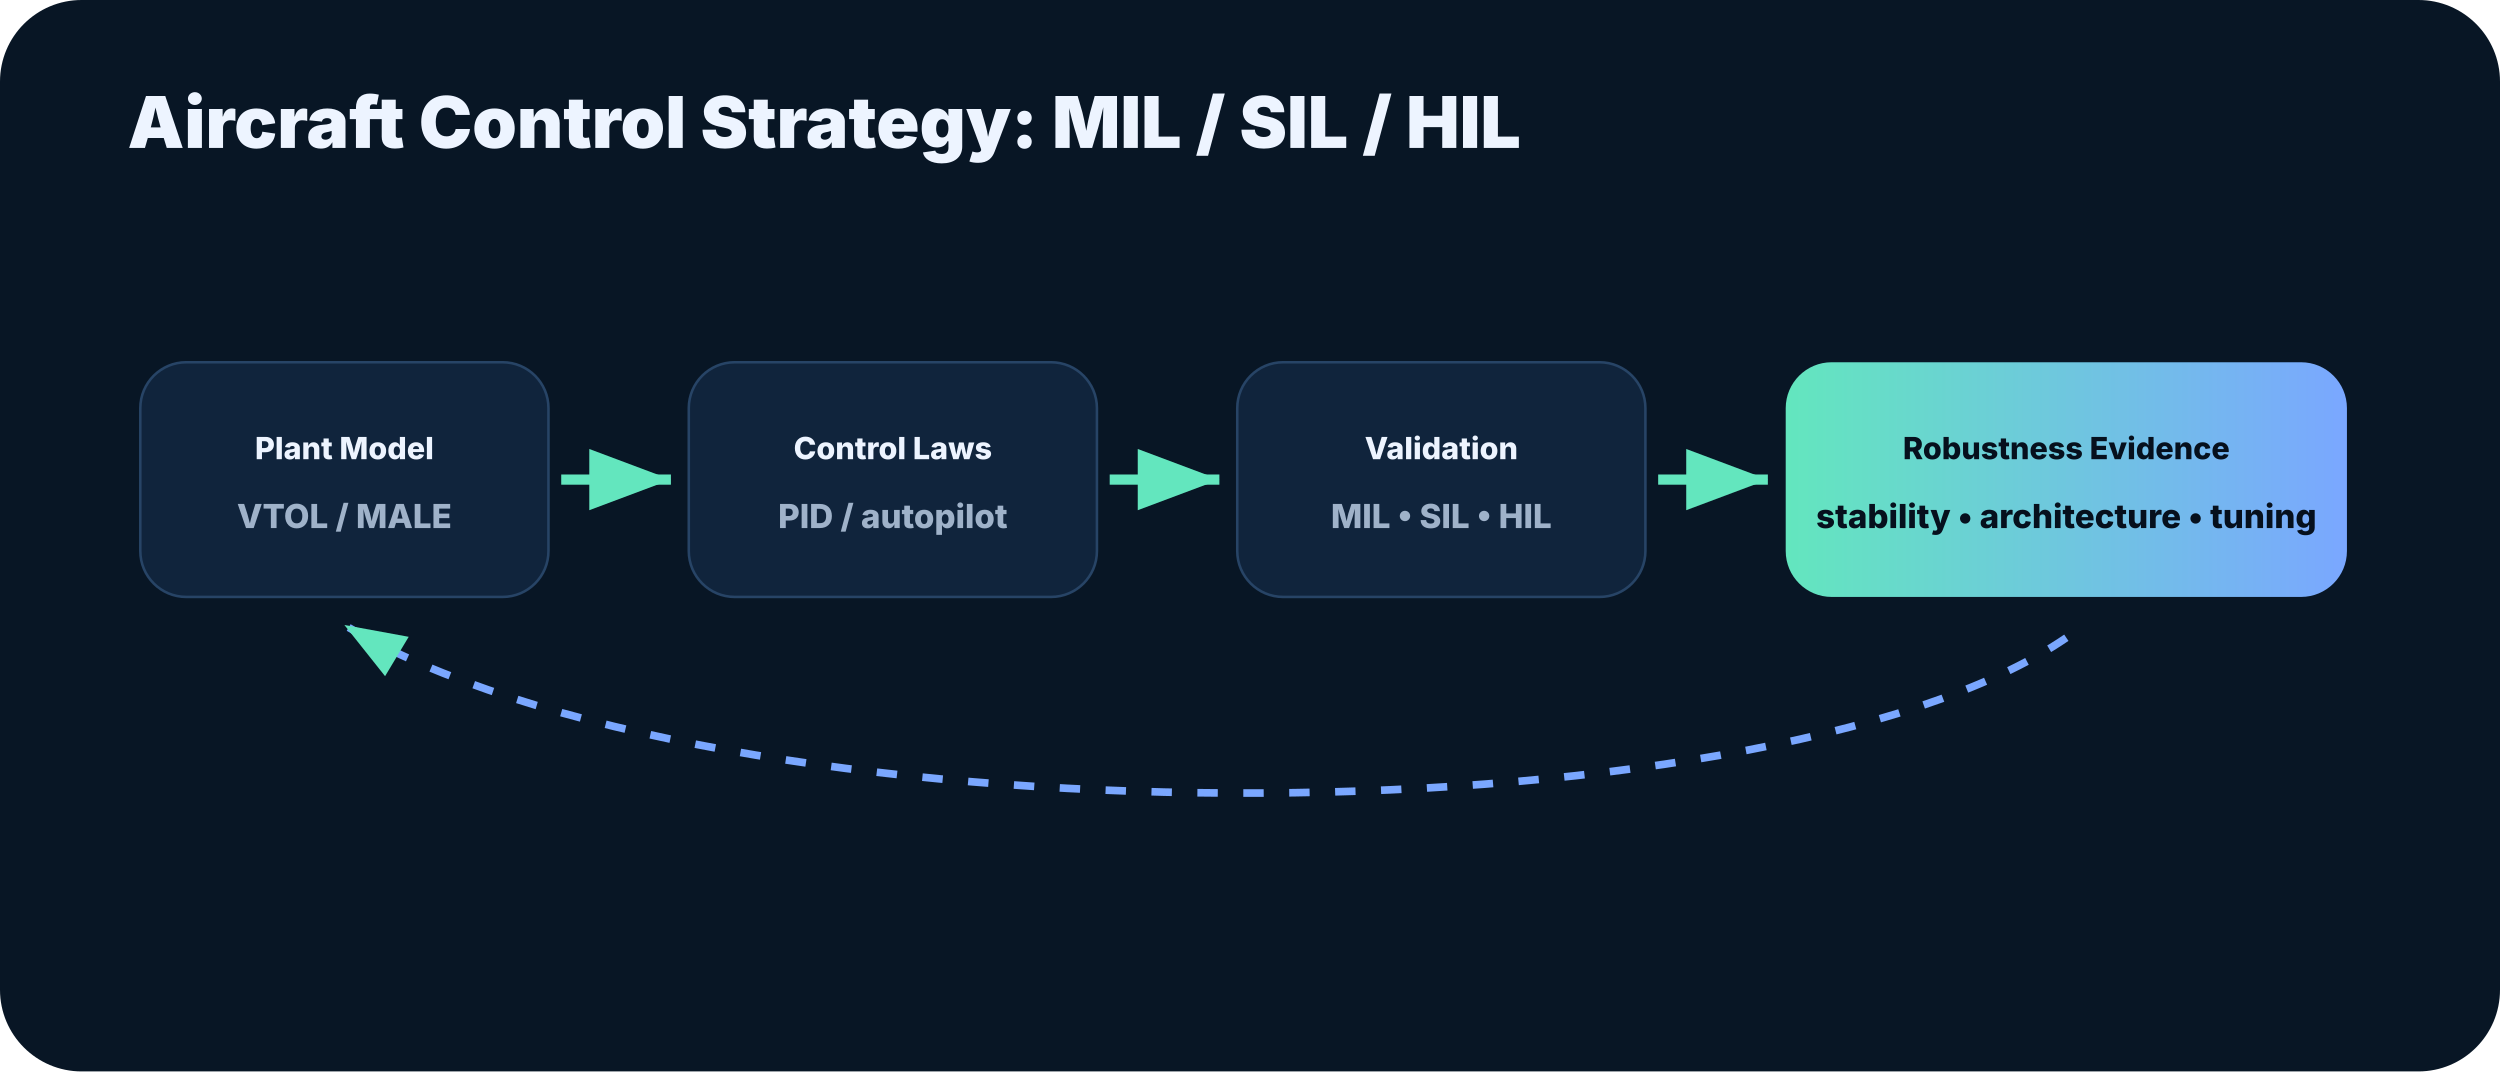
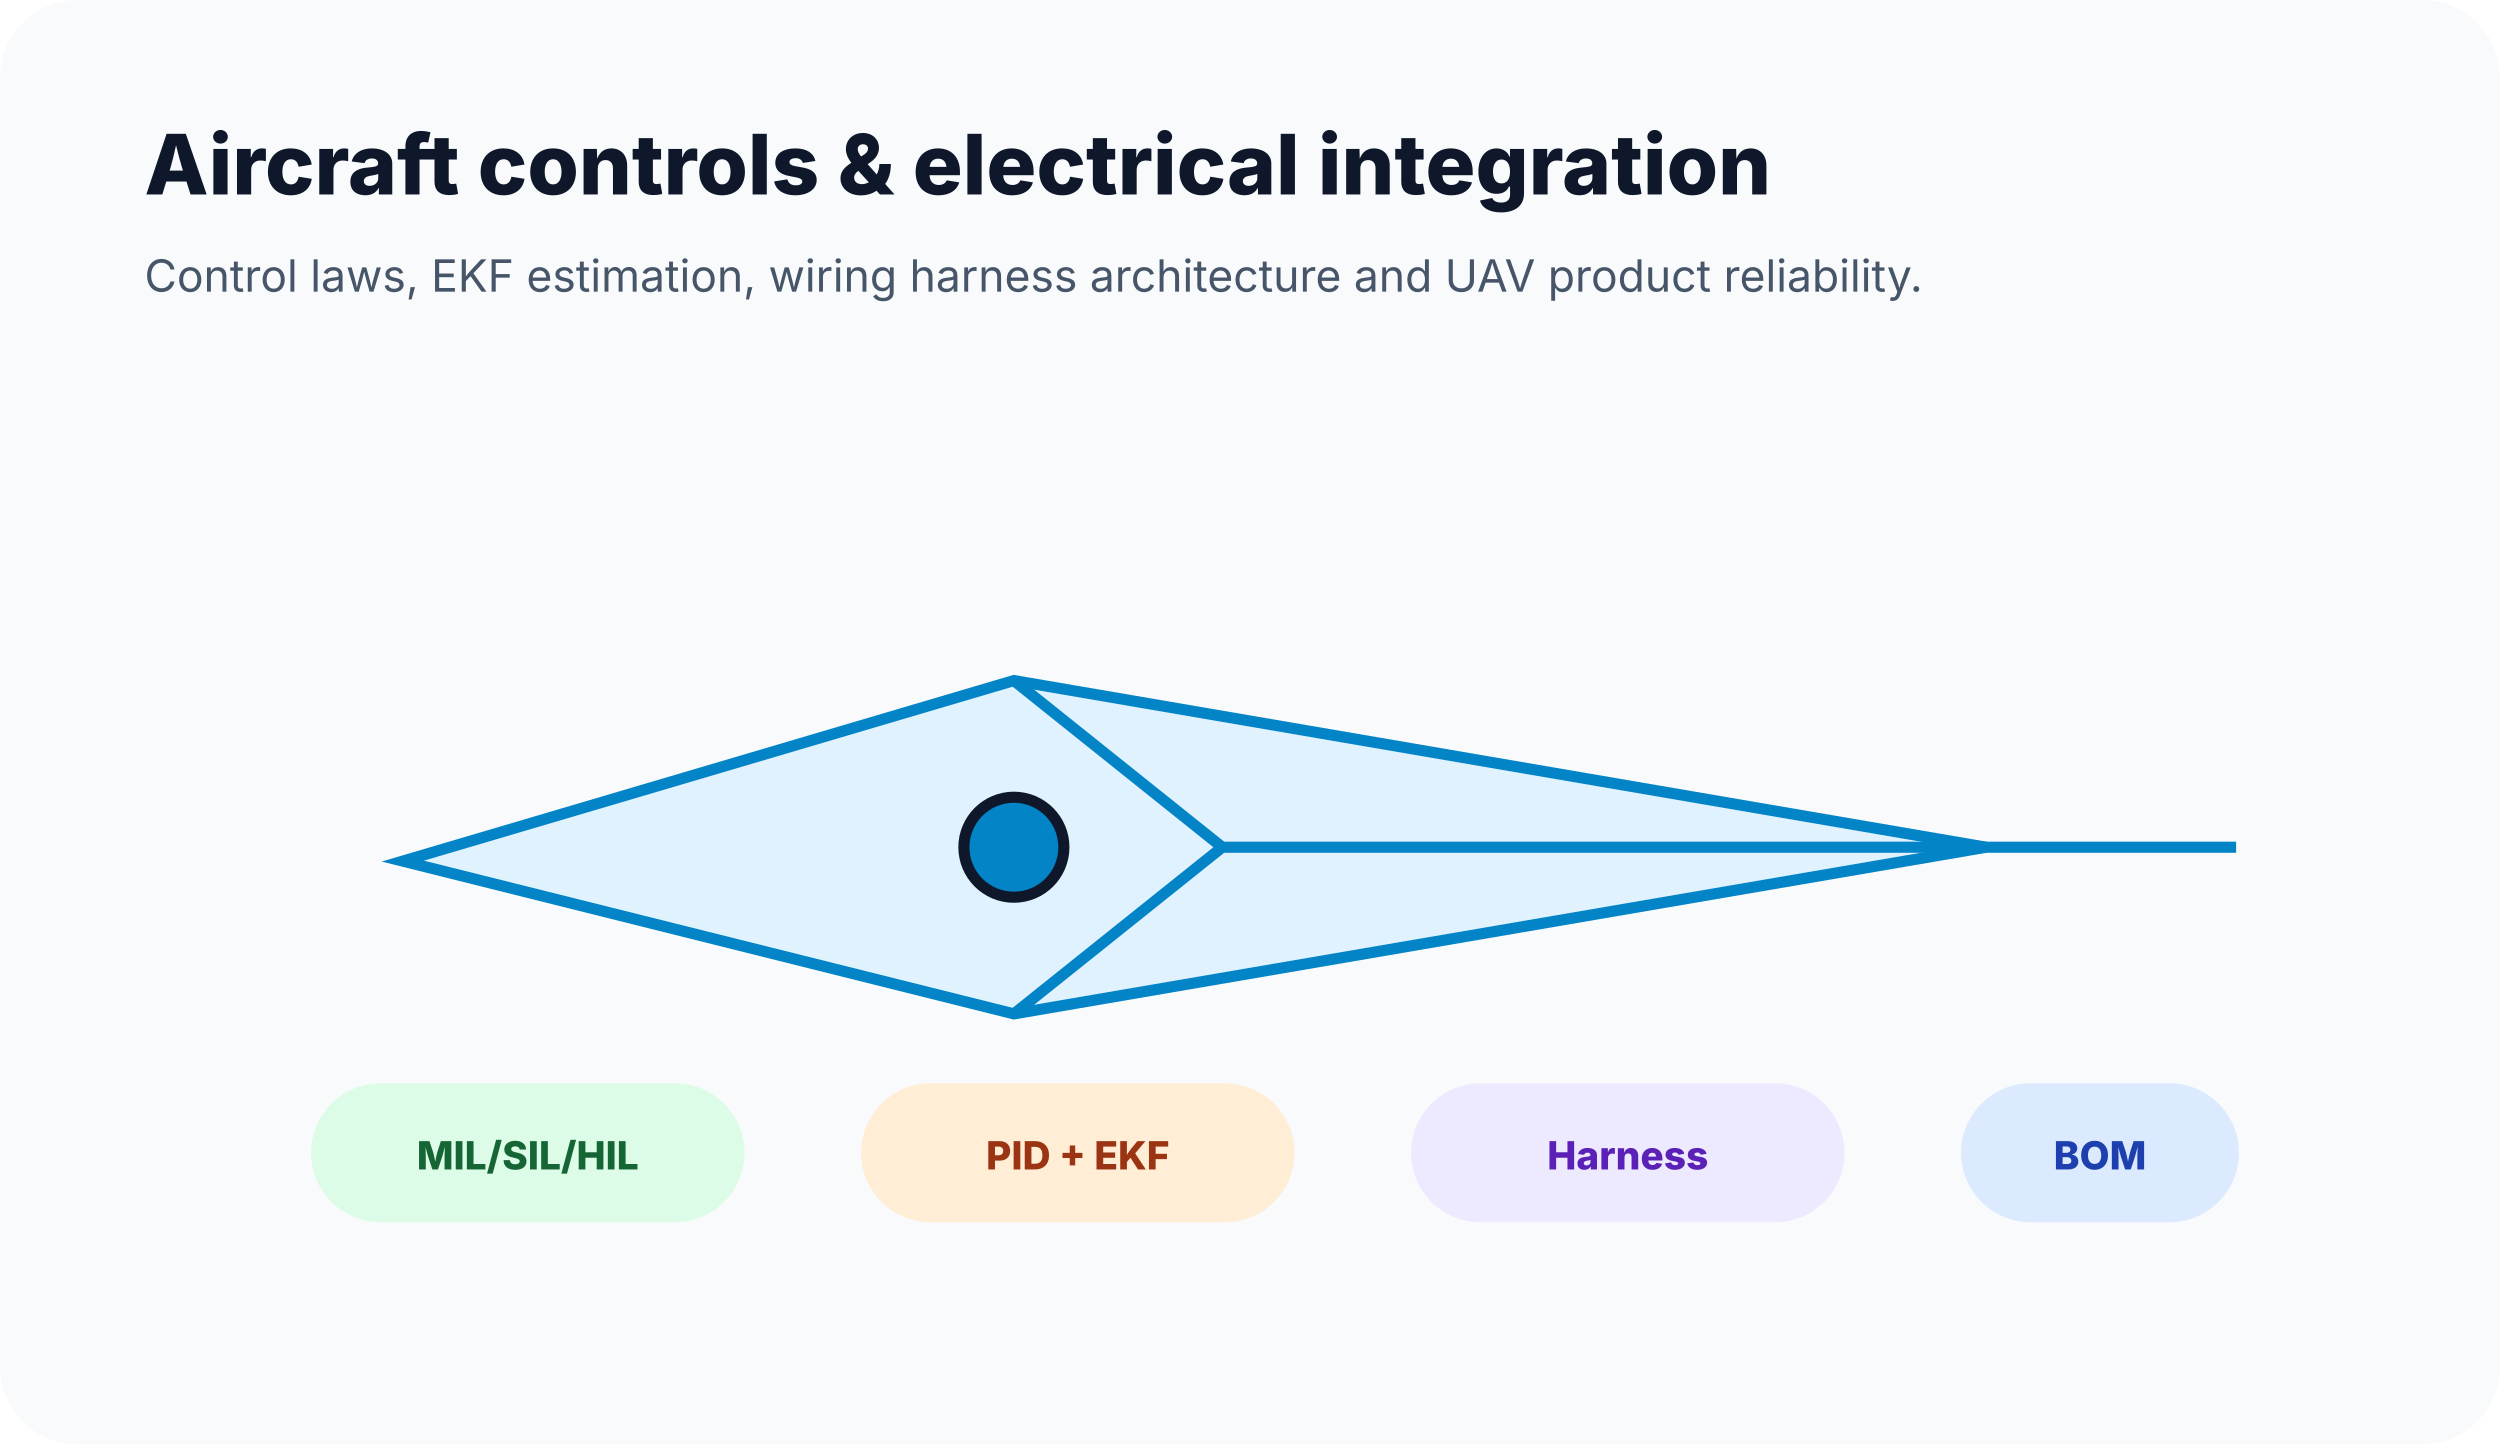
- <svg xmlns="http://www.w3.org/2000/svg" viewBox="0 0 980 420" role="img" aria-label="Aircraft control law and validation loop">
-   <defs>
-     <linearGradient id="g" x1="0" x2="1">
-       <stop stop-color="#63e6be" />
-       <stop offset="1" stop-color="#7aa7ff" />
-     </linearGradient>
-     <marker id="a" markerWidth="10" markerHeight="10" refX="8" refY="3" orient="auto">
-       <path d="M0,0 L0,6 L8,3 z" fill="#63e6be" />
-     </marker>
-   </defs>
-   <rect width="980" height="420" rx="32" fill="#081625" />
-   <text x="50" y="58" font-family="Inter,Arial" font-size="28" font-weight="900" fill="#edf4ff">Aircraft Control Strategy: MIL / SIL / HIL</text>
-   <g font-family="Inter,Arial" fill="#edf4ff" font-weight="800">
-     <g>
-       <rect x="55" y="142" width="160" height="92" rx="18" fill="#10243c" stroke="#274466" />
-       <text x="135" y="180" text-anchor="middle">Plant Model</text>
-       <text x="135" y="207" text-anchor="middle" font-size="13" fill="#9fb2c9">VTOL / MALE</text>
-     </g>
-     <g>
-       <rect x="270" y="142" width="160" height="92" rx="18" fill="#10243c" stroke="#274466" />
-       <text x="350" y="180" text-anchor="middle">Control Laws</text>
-       <text x="350" y="207" text-anchor="middle" font-size="13" fill="#9fb2c9">PID / autopilot</text>
-     </g>
-     <g>
-       <rect x="485" y="142" width="160" height="92" rx="18" fill="#10243c" stroke="#274466" />
-       <text x="565" y="180" text-anchor="middle">Validation</text>
-       <text x="565" y="207" text-anchor="middle" font-size="13" fill="#9fb2c9">MIL • SIL • HIL</text>
-     </g>
-     <g>
-       <rect x="700" y="142" width="220" height="92" rx="18" fill="url(#g)" />
-       <text x="810" y="180" text-anchor="middle" fill="#06101d">Robustness Evidence</text>
-       <text x="810" y="207" text-anchor="middle" font-size="13" fill="#06101d">stability • architecture • tuning</text>
-     </g>
+ <svg xmlns="http://www.w3.org/2000/svg" viewBox="0 0 900 520">
+   <rect width="900" height="520" rx="28" fill="#f8fafc" />
+   <text x="52" y="70" font-family="Inter,Arial" font-size="30" font-weight="800" fill="#0f172a">Aircraft controls &amp; electrical integration</text>
+   <text x="52" y="105" font-family="Inter,Arial" font-size="16" fill="#475569">Control laws, EKF estimation, wiring harness architecture and UAV product reliability.</text>
+   <g transform="translate(115 190)" stroke="#0f172a" stroke-width="4" fill="none">
+     <path d="M30 120 L250 55 L600 115 L250 175 Z" fill="#e0f2fe" stroke="#0284c7" />
+     <path d="M250 55 L325 115 L250 175" stroke="#0284c7" />
+     <path d="M325 115 L690 115" stroke="#0284c7" />
+     <circle cx="250" cy="115" r="18" fill="#0284c7" />
  </g>
-   <g stroke="#63e6be" stroke-width="4" marker-end="url(#a)">
-     <line x1="220" y1="188" x2="263" y2="188" />
-     <line x1="435" y1="188" x2="478" y2="188" />
-     <line x1="650" y1="188" x2="693" y2="188" />
+   <g font-family="Inter,Arial" font-size="14" font-weight="800">
+     <rect x="112" y="390" width="156" height="50" rx="25" fill="#dcfce7" />
+     <text x="190" y="421" text-anchor="middle" fill="#166534">MIL/SIL/HIL</text>
+     <rect x="310" y="390" width="156" height="50" rx="25" fill="#ffedd5" />
+     <text x="388" y="421" text-anchor="middle" fill="#9a3412">PID + EKF</text>
+     <rect x="508" y="390" width="156" height="50" rx="25" fill="#ede9fe" />
+     <text x="586" y="421" text-anchor="middle" fill="#5b21b6">Harness</text>
+     <rect x="706" y="390" width="100" height="50" rx="25" fill="#dbeafe" />
+     <text x="756" y="421" text-anchor="middle" fill="#1e40af">BOM</text>
  </g>
-   <path d="M810 250 C690 332 280 332 135 245" fill="none" stroke="#7aa7ff" stroke-width="3" stroke-dasharray="8 10" marker-end="url(#a)" />
</svg>
